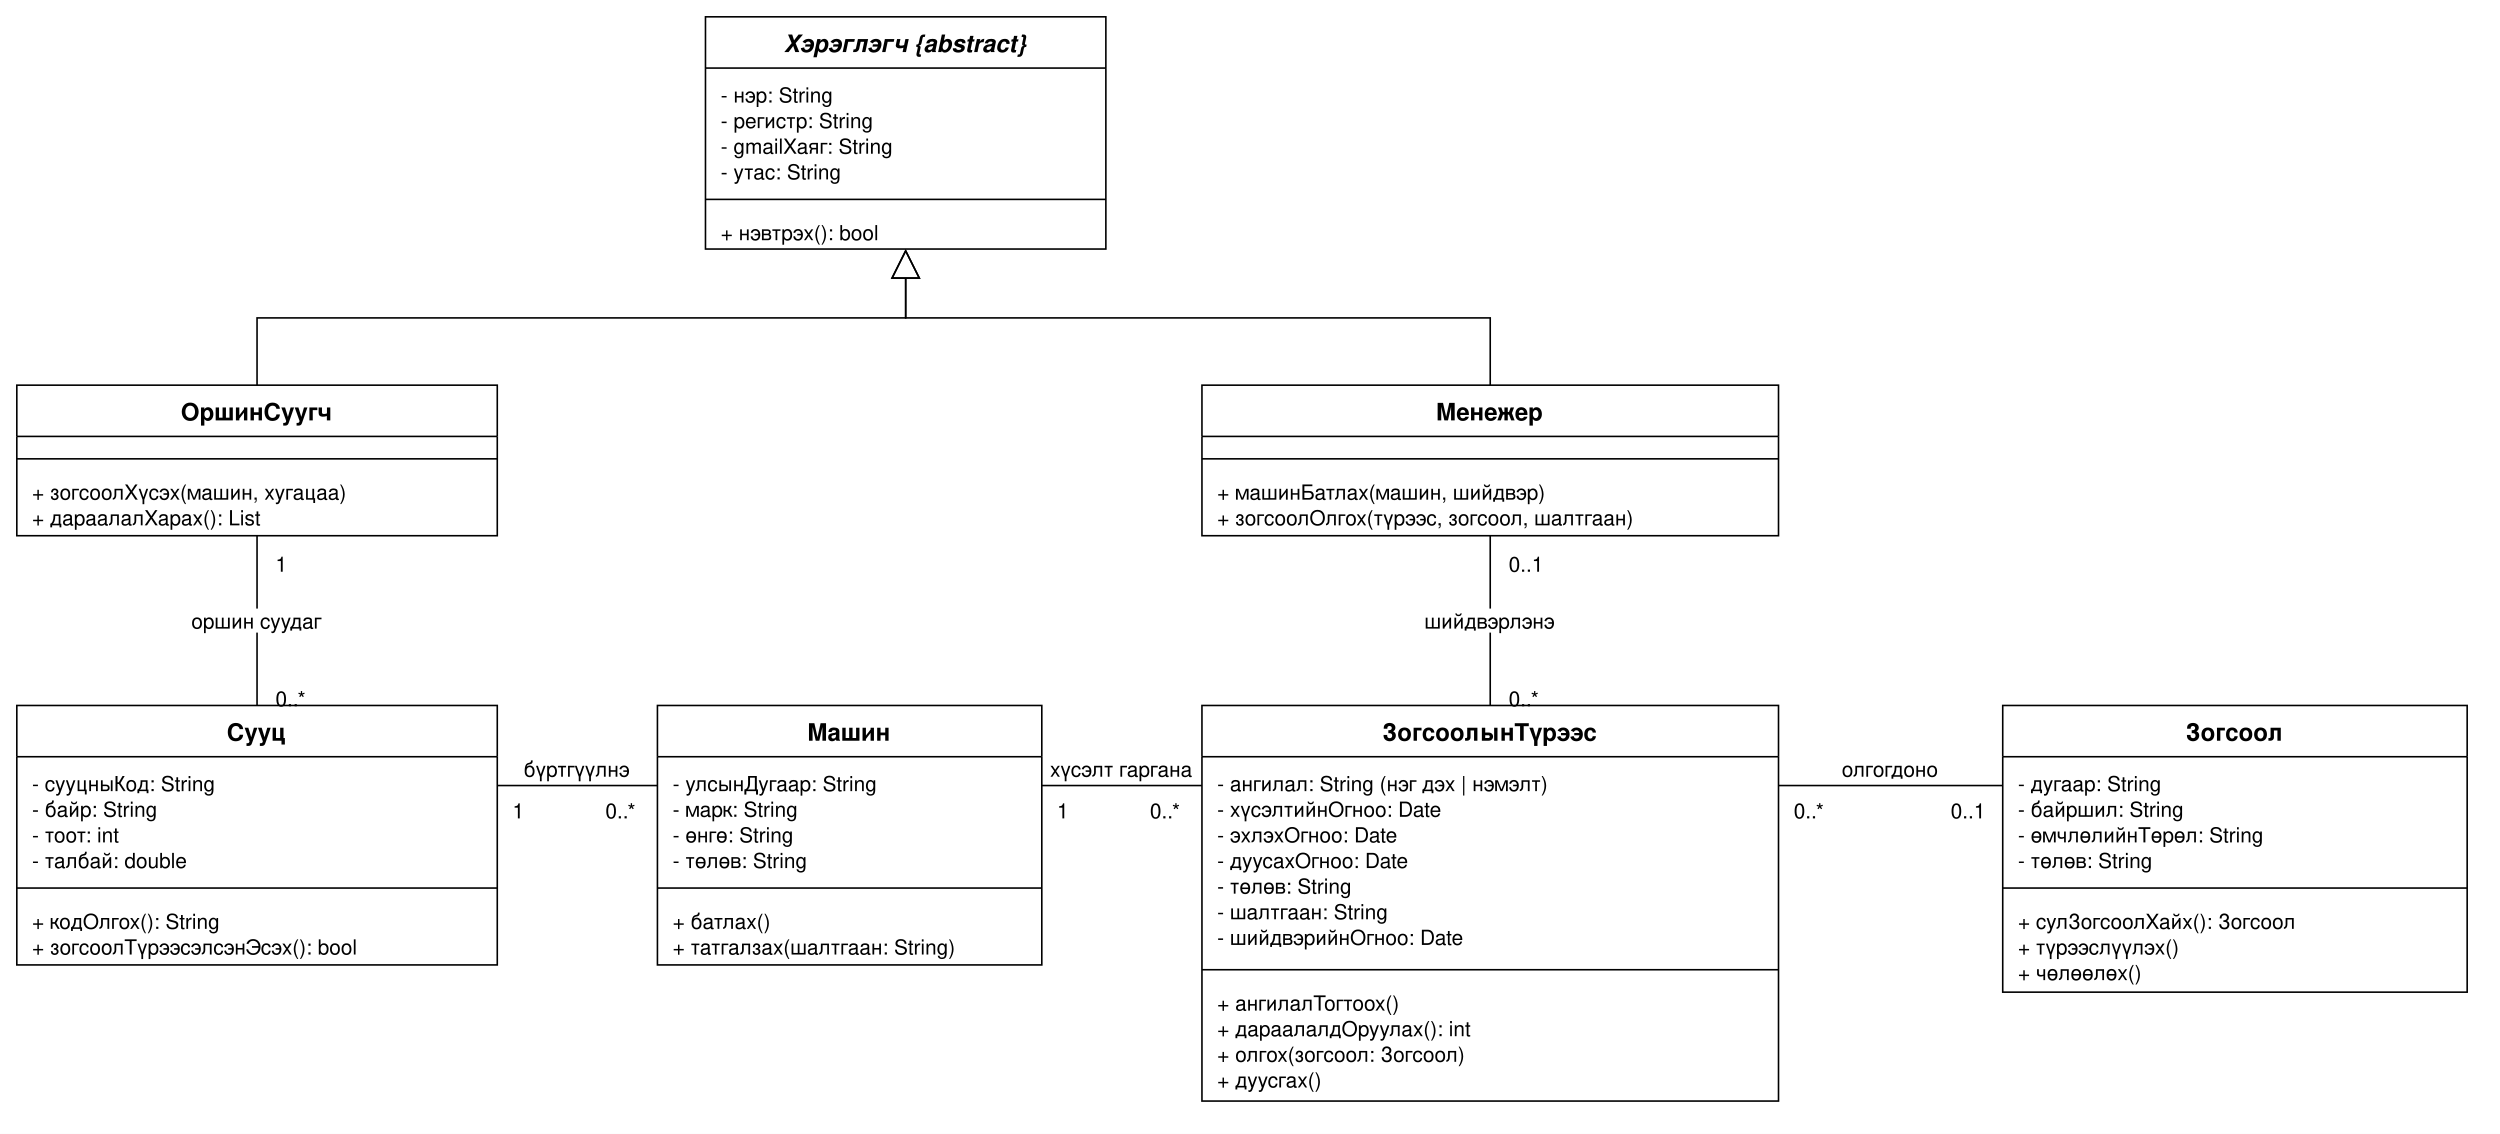
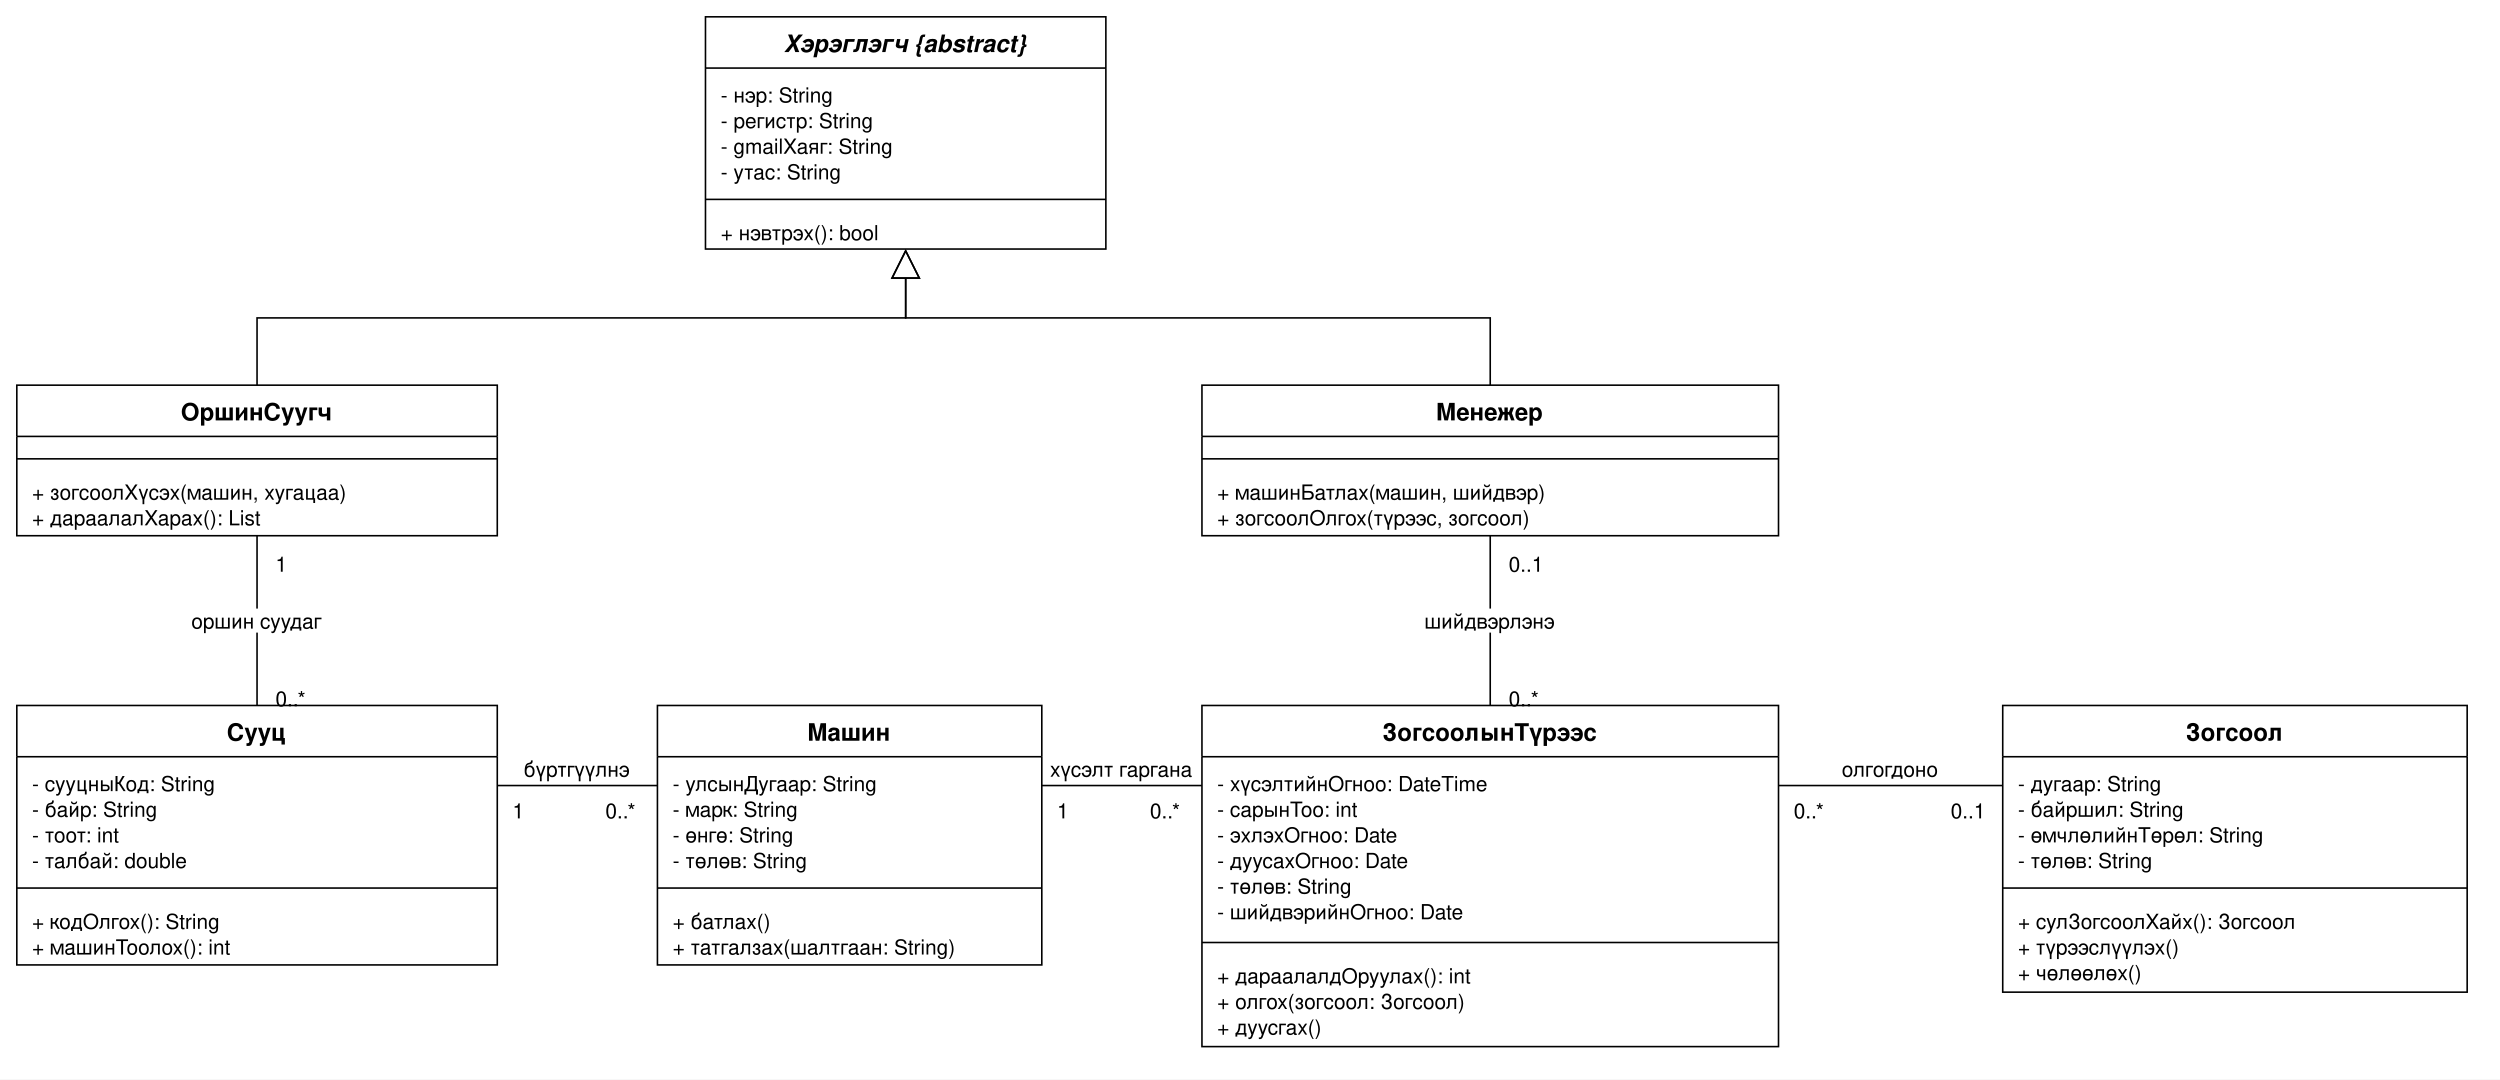
- <svg xmlns="http://www.w3.org/2000/svg" width="1561" height="708" viewBox="0 0 1561 708">
+ <svg xmlns="http://www.w3.org/2000/svg" width="1561" height="674" viewBox="0 0 1561 674">
  <rect width="100%" height="100%" fill="#ffffff" />
  <g transformOrigin="0 0" transform="scale(1,1)translate(-30,-10)">
    <g />
    <g>
      <g transform="translate(0.5,0.5)" style="visibility: visible;">
        <path d="M 470 52 L 470 20 L 720 20 L 720 52" fill="#ffffff" stroke="#000000" stroke-miterlimit="10" pointer-events="all" style=" " />
        <path d="M 470 52 L 470 165 L 720 165 L 720 52" fill="none" stroke="white" stroke-miterlimit="10" pointer-events="stroke" style="" visibility="hidden" stroke-width="9" />
        <path d="M 470 52 L 470 165 L 720 165 L 720 52" fill="none" stroke="#000000" stroke-miterlimit="10" pointer-events="none" style="" />
        <path d="M 470 52 L 720 52" fill="none" stroke="white" stroke-miterlimit="10" pointer-events="stroke" style="" visibility="hidden" stroke-width="9" />
        <path d="M 470 52 L 720 52" fill="none" stroke="#000000" stroke-miterlimit="10" pointer-events="none" style="" />
      </g>
      <g style="">
        <g fill="#000000" font-family="Helvetica" font-weight="bold" font-style="italic" text-anchor="middle" font-size="15px" style="">
          <text x="595" y="42.5">Хэрэглэгч {abstract}</text>
        </g>
      </g>
      <g transform="translate(0.5,0.5)" style="visibility: visible;">
        <rect x="470" y="52" width="250" height="78" fill="none" stroke="white" pointer-events="stroke" visibility="hidden" stroke-width="9" />
        <rect x="470" y="52" width="250" height="78" fill="none" stroke="none" pointer-events="all" />
      </g>
      <g style="">
        <g fill="#000000" font-family="Helvetica" text-anchor="start" font-size="13px" style="">
          <text x="480" y="74">- нэр: String</text>
          <text x="480" y="90">- регистр: String</text>
          <text x="480" y="106">- gmailХаяг: String</text>
          <text x="480" y="122">- утас: String</text>
        </g>
      </g>
      <g transform="translate(0.5,0.5)" style="visibility: visible;">
        <path d="M 470 134 L 720 134" fill="none" stroke="white" stroke-miterlimit="10" pointer-events="stroke" style="" visibility="hidden" stroke-width="9" />
        <path d="M 470 134 L 720 134" fill="none" stroke="#000000" stroke-miterlimit="10" pointer-events="all" style="" />
      </g>
      <g transform="translate(0.5,0.5)" style="visibility: visible;">
        <rect x="470" y="138" width="250" height="27" fill="none" stroke="white" pointer-events="stroke" visibility="hidden" stroke-width="9" />
        <rect x="470" y="138" width="250" height="27" fill="none" stroke="none" pointer-events="all" />
      </g>
      <g style="">
        <g fill="#000000" font-family="Helvetica" text-anchor="start" font-size="13px" style="">
          <text x="480" y="160">+ нэвтрэх(): bool</text>
        </g>
      </g>
      <g transform="translate(0.5,0.5)" style="visibility: visible;">
        <path d="M 40 282 L 40 250 L 340 250 L 340 282" fill="#ffffff" stroke="#000000" stroke-miterlimit="10" pointer-events="all" style=" " />
        <path d="M 40 282 L 40 344 L 340 344 L 340 282" fill="none" stroke="white" stroke-miterlimit="10" pointer-events="stroke" style="" visibility="hidden" stroke-width="9" />
        <path d="M 40 282 L 40 344 L 340 344 L 340 282" fill="none" stroke="#000000" stroke-miterlimit="10" pointer-events="none" style="" />
        <path d="M 40 282 L 340 282" fill="none" stroke="white" stroke-miterlimit="10" pointer-events="stroke" style="" visibility="hidden" stroke-width="9" />
        <path d="M 40 282 L 340 282" fill="none" stroke="#000000" stroke-miterlimit="10" pointer-events="none" style="" />
      </g>
      <g style="">
        <g fill="#000000" font-family="Helvetica" font-weight="bold" text-anchor="middle" font-size="15px" style="">
          <text x="190" y="272.5">ОршинСуугч</text>
        </g>
      </g>
      <g transform="translate(0.5,0.5)" style="visibility: visible;">
        <rect x="40" y="282" width="300" height="10" fill="none" stroke="white" pointer-events="stroke" visibility="hidden" stroke-width="9" />
        <rect x="40" y="282" width="300" height="10" fill="none" stroke="none" pointer-events="all" />
      </g>
      <g transform="translate(0.5,0.5)" style="visibility: visible;">
        <path d="M 40 296 L 340 296" fill="none" stroke="white" stroke-miterlimit="10" pointer-events="stroke" style="" visibility="hidden" stroke-width="9" />
        <path d="M 40 296 L 340 296" fill="none" stroke="#000000" stroke-miterlimit="10" pointer-events="all" style="" />
      </g>
      <g transform="translate(0.5,0.5)" style="visibility: visible;">
        <rect x="40" y="300" width="300" height="44" fill="none" stroke="white" pointer-events="stroke" visibility="hidden" stroke-width="9" />
        <rect x="40" y="300" width="300" height="44" fill="none" stroke="none" pointer-events="all" />
      </g>
      <g style="">
        <g fill="#000000" font-family="Helvetica" text-anchor="start" font-size="13px" style="">
          <text x="50" y="322">+ зогсоолХүсэх(машин, хугацаа)</text>
          <text x="50" y="338">+ дараалалХарах(): List</text>
        </g>
      </g>
      <g transform="translate(0.5,0.5)" style="visibility: visible;">
        <path d="M 780 282 L 780 250 L 1140 250 L 1140 282" fill="#ffffff" stroke="#000000" stroke-miterlimit="10" pointer-events="all" style=" " />
        <path d="M 780 282 L 780 344 L 1140 344 L 1140 282" fill="none" stroke="white" stroke-miterlimit="10" pointer-events="stroke" style="" visibility="hidden" stroke-width="9" />
        <path d="M 780 282 L 780 344 L 1140 344 L 1140 282" fill="none" stroke="#000000" stroke-miterlimit="10" pointer-events="none" style="" />
        <path d="M 780 282 L 1140 282" fill="none" stroke="white" stroke-miterlimit="10" pointer-events="stroke" style="" visibility="hidden" stroke-width="9" />
        <path d="M 780 282 L 1140 282" fill="none" stroke="#000000" stroke-miterlimit="10" pointer-events="none" style="" />
      </g>
      <g style="">
        <g fill="#000000" font-family="Helvetica" font-weight="bold" text-anchor="middle" font-size="15px" style="">
          <text x="960" y="272.5">Менежер</text>
        </g>
      </g>
      <g transform="translate(0.5,0.5)" style="visibility: visible;">
        <rect x="780" y="282" width="360" height="10" fill="none" stroke="white" pointer-events="stroke" visibility="hidden" stroke-width="9" />
        <rect x="780" y="282" width="360" height="10" fill="none" stroke="none" pointer-events="all" />
      </g>
      <g transform="translate(0.5,0.5)" style="visibility: visible;">
        <path d="M 780 296 L 1140 296" fill="none" stroke="white" stroke-miterlimit="10" pointer-events="stroke" style="" visibility="hidden" stroke-width="9" />
        <path d="M 780 296 L 1140 296" fill="none" stroke="#000000" stroke-miterlimit="10" pointer-events="all" style="" />
      </g>
      <g transform="translate(0.5,0.5)" style="visibility: visible;">
        <rect x="780" y="300" width="360" height="44" fill="none" stroke="white" pointer-events="stroke" visibility="hidden" stroke-width="9" />
        <rect x="780" y="300" width="360" height="44" fill="none" stroke="none" pointer-events="all" />
      </g>
      <g style="">
        <g fill="#000000" font-family="Helvetica" text-anchor="start" font-size="13px" style="">
          <text x="790" y="322">+ машинБатлах(машин, шийдвэр)</text>
-           <text x="790" y="338">+ зогсоолОлгох(түрээс, зогсоол, шалтгаан)</text>
+           <text x="790" y="338">+ зогсоолОлгох(түрээс, зогсоол)</text>
        </g>
      </g>
      <g transform="translate(0.5,0.5)" style="visibility: visible;">
        <path d="M 40 482 L 40 450 L 340 450 L 340 482" fill="#ffffff" stroke="#000000" stroke-miterlimit="10" pointer-events="all" style=" " />
        <path d="M 40 482 L 40 612 L 340 612 L 340 482" fill="none" stroke="white" stroke-miterlimit="10" pointer-events="stroke" style="" visibility="hidden" stroke-width="9" />
        <path d="M 40 482 L 40 612 L 340 612 L 340 482" fill="none" stroke="#000000" stroke-miterlimit="10" pointer-events="none" style="" />
        <path d="M 40 482 L 340 482" fill="none" stroke="white" stroke-miterlimit="10" pointer-events="stroke" style="" visibility="hidden" stroke-width="9" />
        <path d="M 40 482 L 340 482" fill="none" stroke="#000000" stroke-miterlimit="10" pointer-events="none" style="" />
      </g>
      <g style="">
        <g fill="#000000" font-family="Helvetica" font-weight="bold" text-anchor="middle" font-size="15px" style="">
          <text x="190" y="472.5">Сууц</text>
        </g>
      </g>
      <g transform="translate(0.5,0.5)" style="visibility: visible;">
        <rect x="40" y="482" width="300" height="78" fill="none" stroke="white" pointer-events="stroke" visibility="hidden" stroke-width="9" />
        <rect x="40" y="482" width="300" height="78" fill="none" stroke="none" pointer-events="all" />
      </g>
      <g style="">
        <g fill="#000000" font-family="Helvetica" text-anchor="start" font-size="13px" style="">
          <text x="50" y="504">- сууцныКод: String</text>
          <text x="50" y="520">- байр: String</text>
          <text x="50" y="536">- тоот: int</text>
          <text x="50" y="552">- талбай: double</text>
        </g>
      </g>
      <g transform="translate(0.5,0.5)" style="visibility: visible;">
        <path d="M 40 564 L 340 564" fill="none" stroke="white" stroke-miterlimit="10" pointer-events="stroke" style="" visibility="hidden" stroke-width="9" />
        <path d="M 40 564 L 340 564" fill="none" stroke="#000000" stroke-miterlimit="10" pointer-events="all" style="" />
      </g>
      <g transform="translate(0.5,0.5)" style="visibility: visible;">
        <rect x="40" y="568" width="300" height="44" fill="none" stroke="white" pointer-events="stroke" visibility="hidden" stroke-width="9" />
        <rect x="40" y="568" width="300" height="44" fill="none" stroke="none" pointer-events="all" />
      </g>
      <g style="">
        <g fill="#000000" font-family="Helvetica" text-anchor="start" font-size="13px" style="">
          <text x="50" y="590">+ кодОлгох(): String</text>
-           <text x="50" y="606">+ зогсоолТүрээсэлсэнЭсэх(): bool</text>
+           <text x="50" y="606">+ машинТоолох(): int</text>
        </g>
      </g>
      <g transform="translate(0.5,0.5)" style="visibility: visible;">
        <path d="M 440 482 L 440 450 L 680 450 L 680 482" fill="#ffffff" stroke="#000000" stroke-miterlimit="10" pointer-events="all" style=" " />
        <path d="M 440 482 L 440 612 L 680 612 L 680 482" fill="none" stroke="white" stroke-miterlimit="10" pointer-events="stroke" style="" visibility="hidden" stroke-width="9" />
        <path d="M 440 482 L 440 612 L 680 612 L 680 482" fill="none" stroke="#000000" stroke-miterlimit="10" pointer-events="none" style="" />
        <path d="M 440 482 L 680 482" fill="none" stroke="white" stroke-miterlimit="10" pointer-events="stroke" style="" visibility="hidden" stroke-width="9" />
        <path d="M 440 482 L 680 482" fill="none" stroke="#000000" stroke-miterlimit="10" pointer-events="none" style="" />
      </g>
      <g style="">
        <g fill="#000000" font-family="Helvetica" font-weight="bold" text-anchor="middle" font-size="15px" style="">
          <text x="560" y="472.5">Машин</text>
        </g>
      </g>
      <g transform="translate(0.5,0.5)" style="visibility: visible;">
        <rect x="440" y="482" width="240" height="78" fill="none" stroke="white" pointer-events="stroke" visibility="hidden" stroke-width="9" />
        <rect x="440" y="482" width="240" height="78" fill="none" stroke="none" pointer-events="all" />
      </g>
      <g style="">
        <g fill="#000000" font-family="Helvetica" text-anchor="start" font-size="13px" style="">
          <text x="450" y="504">- улсынДугаар: String</text>
          <text x="450" y="520">- марк: String</text>
          <text x="450" y="536">- өнгө: String</text>
          <text x="450" y="552">- төлөв: String</text>
        </g>
      </g>
      <g transform="translate(0.5,0.5)" style="visibility: visible;">
        <path d="M 440 564 L 680 564" fill="none" stroke="white" stroke-miterlimit="10" pointer-events="stroke" style="" visibility="hidden" stroke-width="9" />
        <path d="M 440 564 L 680 564" fill="none" stroke="#000000" stroke-miterlimit="10" pointer-events="all" style="" />
      </g>
      <g transform="translate(0.5,0.5)" style="visibility: visible;">
        <rect x="440" y="568" width="240" height="44" fill="none" stroke="white" pointer-events="stroke" visibility="hidden" stroke-width="9" />
        <rect x="440" y="568" width="240" height="44" fill="none" stroke="none" pointer-events="all" />
      </g>
      <g style="">
        <g fill="#000000" font-family="Helvetica" text-anchor="start" font-size="13px" style="">
          <text x="450" y="590">+ батлах()</text>
          <text x="450" y="606">+ татгалзах(шалтгаан: String)</text>
        </g>
      </g>
      <g transform="translate(0.5,0.5)" style="visibility: visible;">
        <path d="M 780 482 L 780 450 L 1140 450 L 1140 482" fill="#ffffff" stroke="#000000" stroke-miterlimit="10" pointer-events="all" style=" " />
-         <path d="M 780 482 L 780 697 L 1140 697 L 1140 482" fill="none" stroke="white" stroke-miterlimit="10" pointer-events="stroke" style="" visibility="hidden" stroke-width="9" />
-         <path d="M 780 482 L 780 697 L 1140 697 L 1140 482" fill="none" stroke="#000000" stroke-miterlimit="10" pointer-events="none" style="" />
+         <path d="M 780 482 L 780 663 L 1140 663 L 1140 482" fill="none" stroke="white" stroke-miterlimit="10" pointer-events="stroke" style="" visibility="hidden" stroke-width="9" />
+         <path d="M 780 482 L 780 663 L 1140 663 L 1140 482" fill="none" stroke="#000000" stroke-miterlimit="10" pointer-events="none" style="" />
        <path d="M 780 482 L 1140 482" fill="none" stroke="white" stroke-miterlimit="10" pointer-events="stroke" style="" visibility="hidden" stroke-width="9" />
        <path d="M 780 482 L 1140 482" fill="none" stroke="#000000" stroke-miterlimit="10" pointer-events="none" style="" />
      </g>
      <g style="">
        <g fill="#000000" font-family="Helvetica" font-weight="bold" text-anchor="middle" font-size="15px" style="">
          <text x="960" y="472.5">ЗогсоолынТүрээс</text>
        </g>
      </g>
      <g transform="translate(0.5,0.5)" style="visibility: visible;">
-         <rect x="780" y="482" width="360" height="129" fill="none" stroke="white" pointer-events="stroke" visibility="hidden" stroke-width="9" />
-         <rect x="780" y="482" width="360" height="129" fill="none" stroke="none" pointer-events="all" />
-       </g>
-       <g style="">
-         <g fill="#000000" font-family="Helvetica" text-anchor="start" font-size="13px" style="">
-           <text x="790" y="504">- ангилал: String  (нэг дэх | нэмэлт)</text>
-           <text x="790" y="520">- хүсэлтийнОгноо: Date</text>
+         <rect x="780" y="482" width="360" height="112" fill="none" stroke="white" pointer-events="stroke" visibility="hidden" stroke-width="9" />
+         <rect x="780" y="482" width="360" height="112" fill="none" stroke="none" pointer-events="all" />
+       </g>
+       <g style="">
+         <g fill="#000000" font-family="Helvetica" text-anchor="start" font-size="13px" style="">
+           <text x="790" y="504">- хүсэлтийнОгноо: DateTime</text>
+           <text x="790" y="520">- сарынТоо: int</text>
          <text x="790" y="536">- эхлэхОгноо: Date</text>
          <text x="790" y="552">- дуусахОгноо: Date</text>
          <text x="790" y="568">- төлөв: String</text>
-           <text x="790" y="584">- шалтгаан: String</text>
-           <text x="790" y="600">- шийдвэрийнОгноо: Date</text>
-         </g>
-       </g>
-       <g transform="translate(0.5,0.5)" style="visibility: visible;">
-         <path d="M 780 615 L 1140 615" fill="none" stroke="white" stroke-miterlimit="10" pointer-events="stroke" style="" visibility="hidden" stroke-width="9" />
-         <path d="M 780 615 L 1140 615" fill="none" stroke="#000000" stroke-miterlimit="10" pointer-events="all" style="" />
-       </g>
-       <g transform="translate(0.5,0.5)" style="visibility: visible;">
-         <rect x="780" y="619" width="360" height="78" fill="none" stroke="white" pointer-events="stroke" visibility="hidden" stroke-width="9" />
-         <rect x="780" y="619" width="360" height="78" fill="none" stroke="none" pointer-events="all" />
-       </g>
-       <g style="">
-         <g fill="#000000" font-family="Helvetica" text-anchor="start" font-size="13px" style="">
-           <text x="790" y="641">+ ангилалТогтоох()</text>
-           <text x="790" y="657">+ дараалалдОруулах(): int</text>
-           <text x="790" y="673">+ олгох(зогсоол: Зогсоол)</text>
-           <text x="790" y="689">+ дуусгах()</text>
+           <text x="790" y="584">- шийдвэрийнОгноо: Date</text>
+         </g>
+       </g>
+       <g transform="translate(0.5,0.5)" style="visibility: visible;">
+         <path d="M 780 598 L 1140 598" fill="none" stroke="white" stroke-miterlimit="10" pointer-events="stroke" style="" visibility="hidden" stroke-width="9" />
+         <path d="M 780 598 L 1140 598" fill="none" stroke="#000000" stroke-miterlimit="10" pointer-events="all" style="" />
+       </g>
+       <g transform="translate(0.5,0.5)" style="visibility: visible;">
+         <rect x="780" y="602" width="360" height="61" fill="none" stroke="white" pointer-events="stroke" visibility="hidden" stroke-width="9" />
+         <rect x="780" y="602" width="360" height="61" fill="none" stroke="none" pointer-events="all" />
+       </g>
+       <g style="">
+         <g fill="#000000" font-family="Helvetica" text-anchor="start" font-size="13px" style="">
+           <text x="790" y="624">+ дараалалдОруулах(): int</text>
+           <text x="790" y="640">+ олгох(зогсоол: Зогсоол)</text>
+           <text x="790" y="656">+ дуусгах()</text>
        </g>
      </g>
      <g transform="translate(0.5,0.5)" style="visibility: visible;">
        <path d="M 1280 482 L 1280 450 L 1570 450 L 1570 482" fill="#ffffff" stroke="#000000" stroke-miterlimit="10" pointer-events="all" style=" " />
        <path d="M 1280 482 L 1280 629 L 1570 629 L 1570 482" fill="none" stroke="white" stroke-miterlimit="10" pointer-events="stroke" style="" visibility="hidden" stroke-width="9" />
        <path d="M 1280 482 L 1280 629 L 1570 629 L 1570 482" fill="none" stroke="#000000" stroke-miterlimit="10" pointer-events="none" style="" />
        <path d="M 1280 482 L 1570 482" fill="none" stroke="white" stroke-miterlimit="10" pointer-events="stroke" style="" visibility="hidden" stroke-width="9" />
        <path d="M 1280 482 L 1570 482" fill="none" stroke="#000000" stroke-miterlimit="10" pointer-events="none" style="" />
      </g>
      <g style="">
        <g fill="#000000" font-family="Helvetica" font-weight="bold" text-anchor="middle" font-size="15px" style="">
          <text x="1425" y="472.5">Зогсоол</text>
        </g>
      </g>
      <g transform="translate(0.5,0.5)" style="visibility: visible;">
        <rect x="1280" y="482" width="290" height="78" fill="none" stroke="white" pointer-events="stroke" visibility="hidden" stroke-width="9" />
        <rect x="1280" y="482" width="290" height="78" fill="none" stroke="none" pointer-events="all" />
      </g>
      <g style="">
        <g fill="#000000" font-family="Helvetica" text-anchor="start" font-size="13px" style="">
          <text x="1290" y="504">- дугаар: String</text>
          <text x="1290" y="520">- байршил: String</text>
          <text x="1290" y="536">- өмчлөлийнТөрөл: String</text>
          <text x="1290" y="552">- төлөв: String</text>
        </g>
      </g>
      <g transform="translate(0.5,0.5)" style="visibility: visible;">
        <path d="M 1280 564 L 1570 564" fill="none" stroke="white" stroke-miterlimit="10" pointer-events="stroke" style="" visibility="hidden" stroke-width="9" />
        <path d="M 1280 564 L 1570 564" fill="none" stroke="#000000" stroke-miterlimit="10" pointer-events="all" style="" />
      </g>
      <g transform="translate(0.5,0.5)" style="visibility: visible;">
        <rect x="1280" y="568" width="290" height="61" fill="none" stroke="white" pointer-events="stroke" visibility="hidden" stroke-width="9" />
        <rect x="1280" y="568" width="290" height="61" fill="none" stroke="none" pointer-events="all" />
      </g>
      <g style="">
        <g fill="#000000" font-family="Helvetica" text-anchor="start" font-size="13px" style="">
          <text x="1290" y="590">+ сулЗогсоолХайх(): Зогсоол</text>
          <text x="1290" y="606">+ түрээслүүлэх()</text>
          <text x="1290" y="622">+ чөлөөлөх()</text>
        </g>
      </g>
      <g transform="translate(0.5,0.5)" style="visibility: visible;">
        <path d="M 190 250 L 190 208 L 595 208 L 595 183.12" fill="none" stroke="white" stroke-miterlimit="10" pointer-events="stroke" style="" visibility="hidden" stroke-width="9" />
        <path d="M 190 250 L 190 208 L 595 208 L 595 183.12" fill="none" stroke="#000000" stroke-miterlimit="10" pointer-events="stroke" style="" />
        <path d="M 595 166.12 L 603.5 183.12 L 586.5 183.12 Z" fill="none" stroke="white" stroke-miterlimit="10" pointer-events="stroke" style="" visibility="hidden" stroke-width="9" />
        <path d="M 595 166.12 L 603.5 183.12 L 586.5 183.12 Z" fill="none" stroke="#000000" stroke-miterlimit="10" pointer-events="all" style="" />
      </g>
      <g transform="translate(0.5,0.5)" style="visibility: visible;">
        <path d="M 960 250 L 960 208 L 595 208 L 595 183.12" fill="none" stroke="white" stroke-miterlimit="10" pointer-events="stroke" style="" visibility="hidden" stroke-width="9" />
        <path d="M 960 250 L 960 208 L 595 208 L 595 183.12" fill="none" stroke="#000000" stroke-miterlimit="10" pointer-events="stroke" style="" />
        <path d="M 595 166.12 L 603.5 183.12 L 586.5 183.12 Z" fill="none" stroke="white" stroke-miterlimit="10" pointer-events="stroke" style="" visibility="hidden" stroke-width="9" />
        <path d="M 595 166.12 L 603.5 183.12 L 586.5 183.12 Z" fill="none" stroke="#000000" stroke-miterlimit="10" pointer-events="all" style="" />
      </g>
      <g transform="translate(0.5,0.5)" style="visibility: visible;">
        <path d="M 190 344 L 190 450" fill="none" stroke="white" stroke-miterlimit="10" pointer-events="stroke" style="" visibility="hidden" stroke-width="9" />
        <path d="M 190 344 L 190 450" fill="none" stroke="#000000" stroke-miterlimit="10" pointer-events="stroke" style="" />
      </g>
      <g style="">
        <g fill="#000000" font-family="Helvetica" text-anchor="middle" font-size="13px" style="">
          <rect fill="#ffffff" stroke="none" x="147" y="390" width="85" height="15" stroke-width="0" style="" />
          <text x="190" y="402.5">оршин суудаг</text>
        </g>
      </g>
      <g style="visibility: hidden;" />
      <g style="">
        <g fill="#000000" font-family="Helvetica" text-anchor="start" font-size="13px" style="">
          <text x="202" y="367">1</text>
        </g>
      </g>
      <g style="visibility: hidden;" />
      <g style="">
        <g fill="#000000" font-family="Helvetica" text-anchor="start" font-size="13px" style="">
          <text x="202" y="451">0..*</text>
        </g>
      </g>
      <g transform="translate(0.5,0.5)" style="visibility: visible;">
        <path d="M 340 499.99 L 440 499.99" fill="none" stroke="white" stroke-miterlimit="10" pointer-events="stroke" style="" visibility="hidden" stroke-width="9" />
        <path d="M 340 499.99 L 440 499.99" fill="none" stroke="#000000" stroke-miterlimit="10" pointer-events="stroke" style="" />
      </g>
      <g style="">
        <g fill="#000000" font-family="Helvetica" text-anchor="middle" font-size="13px" style="">
          <rect fill="#ffffff" stroke="none" x="352" y="482" width="76" height="15" stroke-width="0" style="" />
          <text x="390" y="494.99">бүртгүүлнэ</text>
        </g>
      </g>
      <g style="visibility: hidden;" />
      <g style="">
        <g fill="#000000" font-family="Helvetica" text-anchor="start" font-size="13px" style="">
          <text x="350" y="520.99">1</text>
        </g>
      </g>
      <g style="visibility: hidden;" />
      <g style="">
        <g fill="#000000" font-family="Helvetica" text-anchor="start" font-size="13px" style="">
          <text x="408" y="520.99">0..*</text>
        </g>
      </g>
      <g transform="translate(0.5,0.5)" style="visibility: visible;">
        <path d="M 680 499.99 L 780 499.99" fill="none" stroke="white" stroke-miterlimit="10" pointer-events="stroke" style="" visibility="hidden" stroke-width="9" />
        <path d="M 680 499.99 L 780 499.99" fill="none" stroke="#000000" stroke-miterlimit="10" pointer-events="stroke" style="" />
      </g>
      <g style="">
        <g fill="#000000" font-family="Helvetica" text-anchor="middle" font-size="13px" style="">
          <rect fill="#ffffff" stroke="none" x="682" y="482" width="95" height="15" stroke-width="0" style="" />
          <text x="730" y="494.99">хүсэлт гаргана</text>
        </g>
      </g>
      <g style="visibility: hidden;" />
      <g style="">
        <g fill="#000000" font-family="Helvetica" text-anchor="start" font-size="13px" style="">
          <text x="690" y="520.99">1</text>
        </g>
      </g>
      <g style="visibility: hidden;" />
      <g style="">
        <g fill="#000000" font-family="Helvetica" text-anchor="start" font-size="13px" style="">
          <text x="748" y="520.99">0..*</text>
        </g>
      </g>
      <g transform="translate(0.5,0.5)" style="visibility: visible;">
        <path d="M 960 344 L 960 450" fill="none" stroke="white" stroke-miterlimit="10" pointer-events="stroke" style="" visibility="hidden" stroke-width="9" />
        <path d="M 960 344 L 960 450" fill="none" stroke="#000000" stroke-miterlimit="10" pointer-events="stroke" style="" />
      </g>
      <g style="">
        <g fill="#000000" font-family="Helvetica" text-anchor="middle" font-size="13px" style="">
          <rect fill="#ffffff" stroke="none" x="917" y="390" width="85" height="15" stroke-width="0" style="" />
          <text x="960" y="402.5">шийдвэрлэнэ</text>
        </g>
      </g>
      <g style="visibility: hidden;" />
      <g style="">
        <g fill="#000000" font-family="Helvetica" text-anchor="start" font-size="13px" style="">
          <text x="972" y="367">0..1</text>
        </g>
      </g>
      <g style="visibility: hidden;" />
      <g style="">
        <g fill="#000000" font-family="Helvetica" text-anchor="start" font-size="13px" style="">
          <text x="972" y="451">0..*</text>
        </g>
      </g>
      <g transform="translate(0.5,0.5)" style="visibility: visible;">
        <path d="M 1140 499.99 L 1280 499.99" fill="none" stroke="white" stroke-miterlimit="10" pointer-events="stroke" style="" visibility="hidden" stroke-width="9" />
        <path d="M 1140 499.99 L 1280 499.99" fill="none" stroke="#000000" stroke-miterlimit="10" pointer-events="stroke" style="" />
      </g>
      <g style="">
        <g fill="#000000" font-family="Helvetica" text-anchor="middle" font-size="13px" style="">
          <rect fill="#ffffff" stroke="none" x="1178" y="482" width="64" height="15" stroke-width="0" style="" />
          <text x="1210" y="494.99">олгогдоно</text>
        </g>
      </g>
      <g style="visibility: hidden;" />
      <g style="">
        <g fill="#000000" font-family="Helvetica" text-anchor="start" font-size="13px" style="">
          <text x="1150" y="520.99">0..*</text>
        </g>
      </g>
      <g style="visibility: hidden;" />
      <g style="">
        <g fill="#000000" font-family="Helvetica" text-anchor="start" font-size="13px" style="">
          <text x="1248" y="520.99">0..1</text>
        </g>
      </g>
    </g>
    <g />
    <g />
  </g>
</svg>
